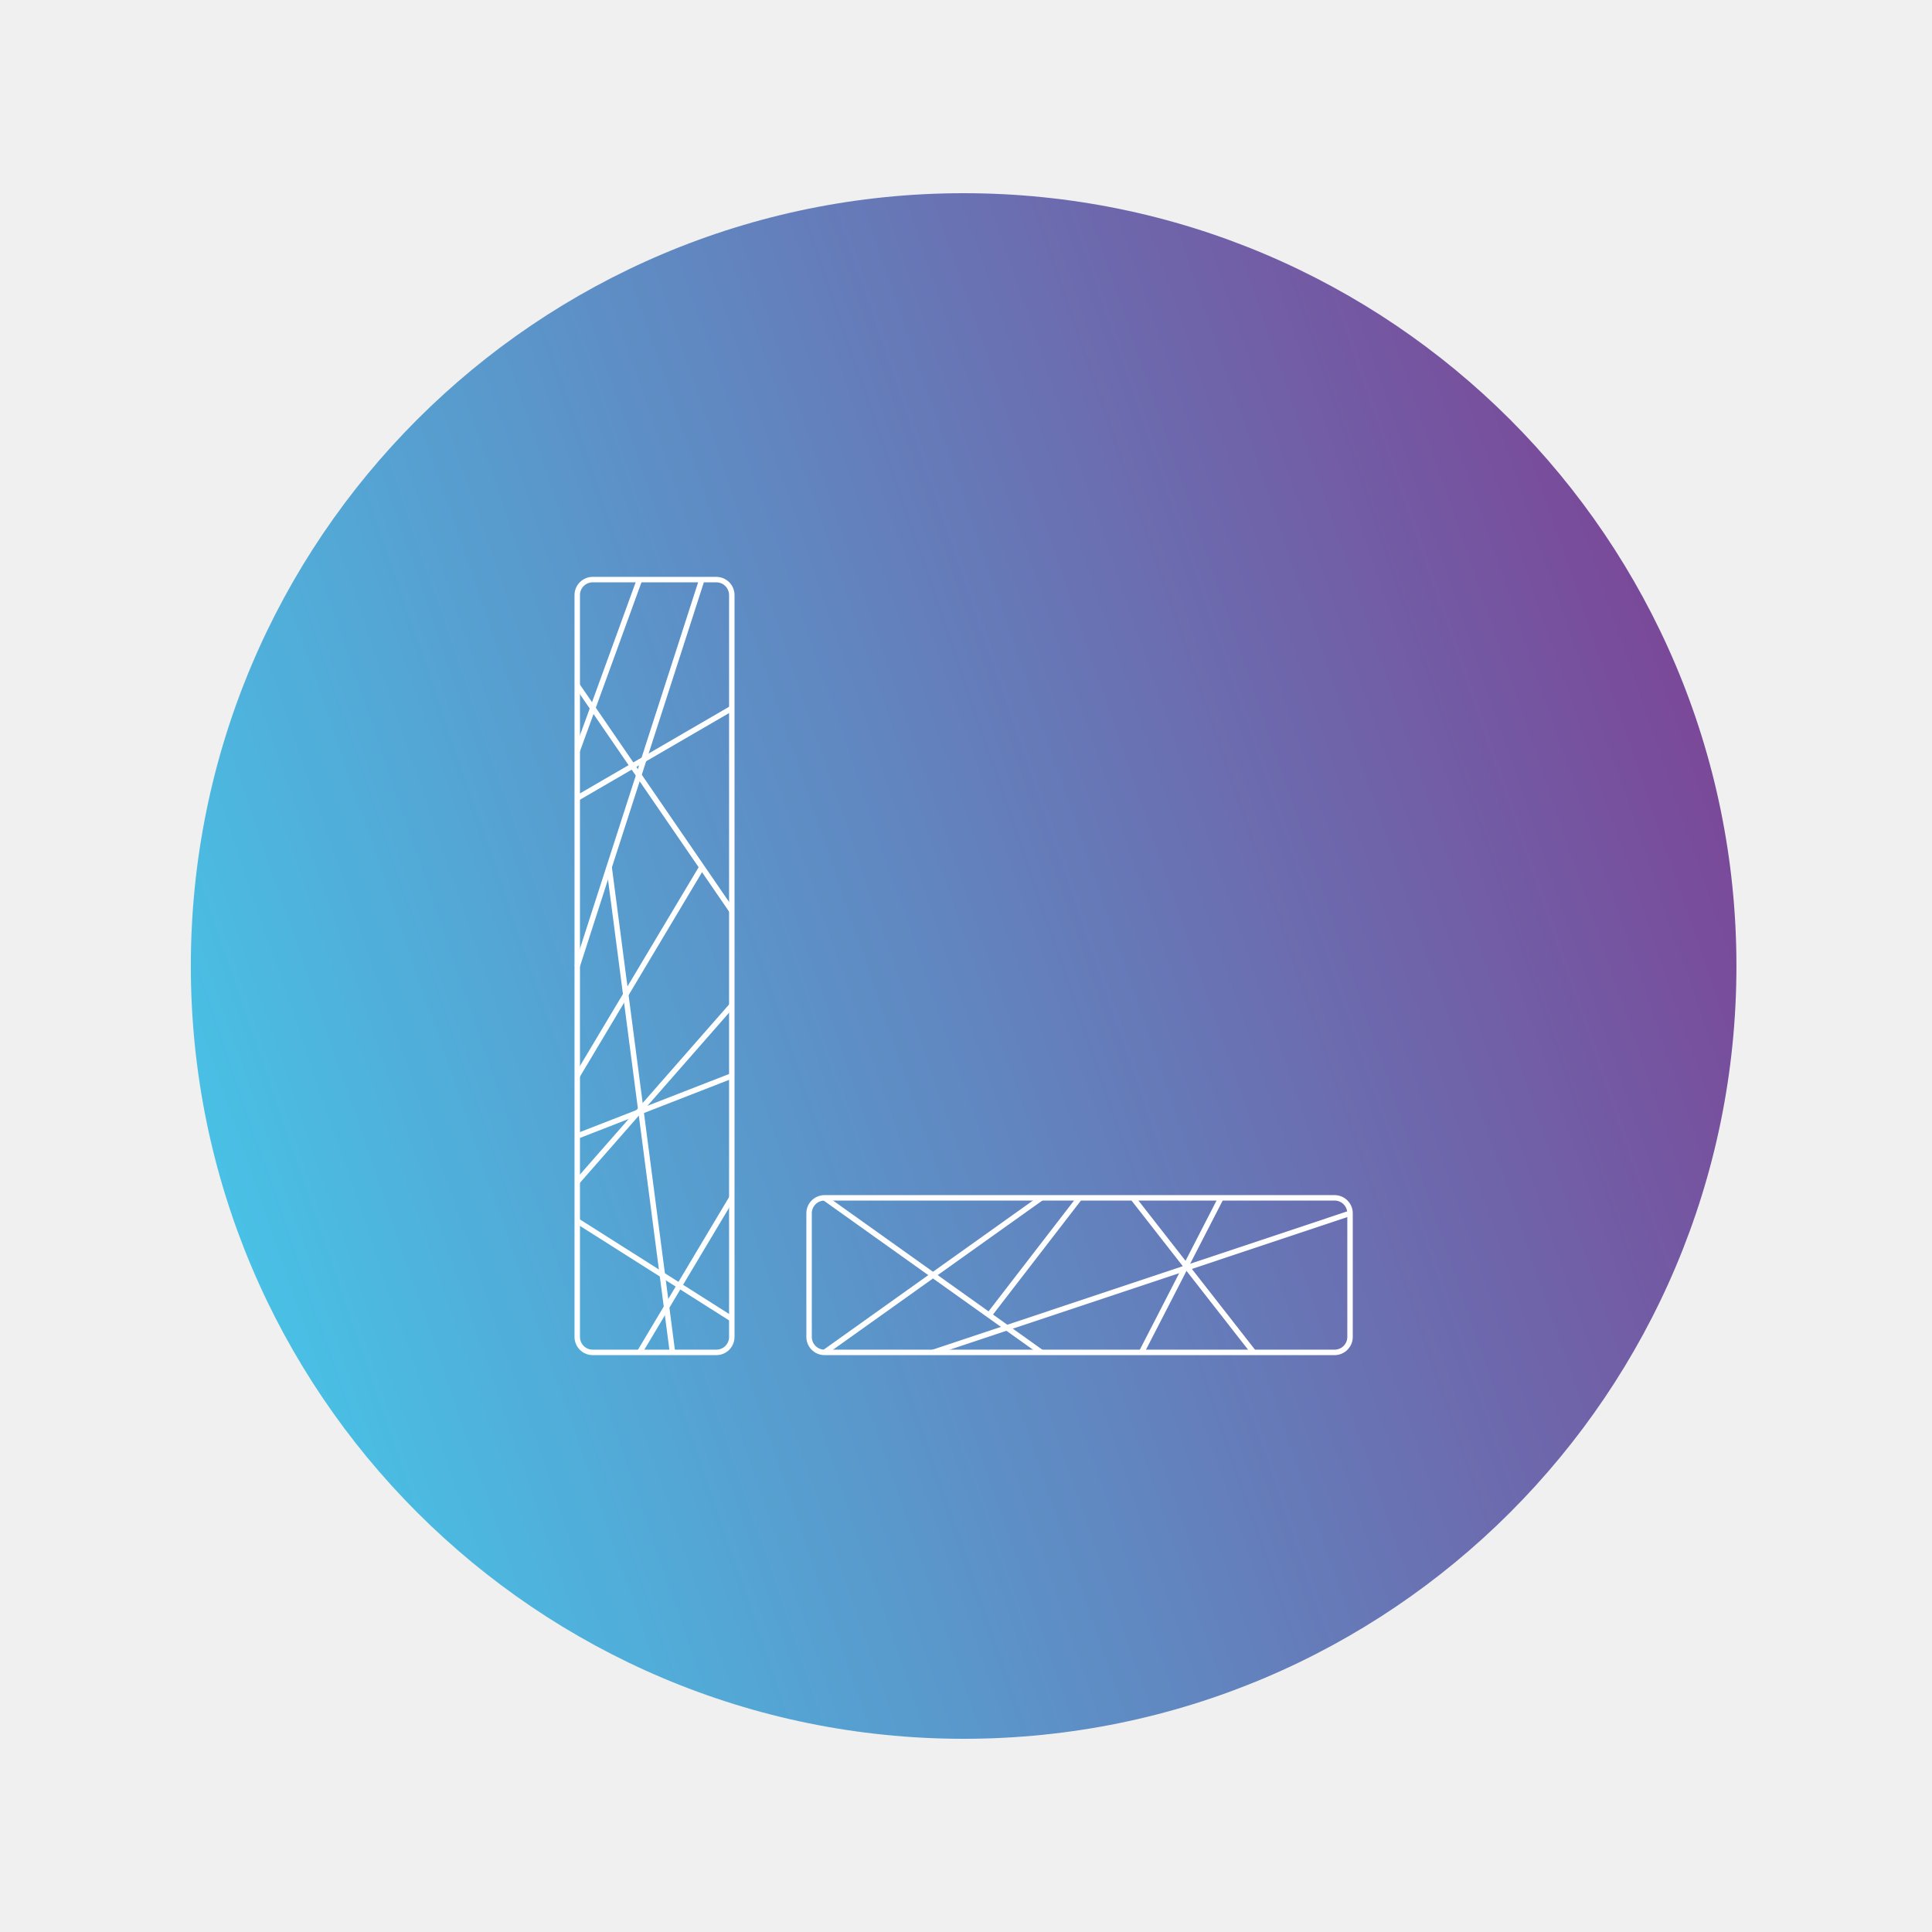
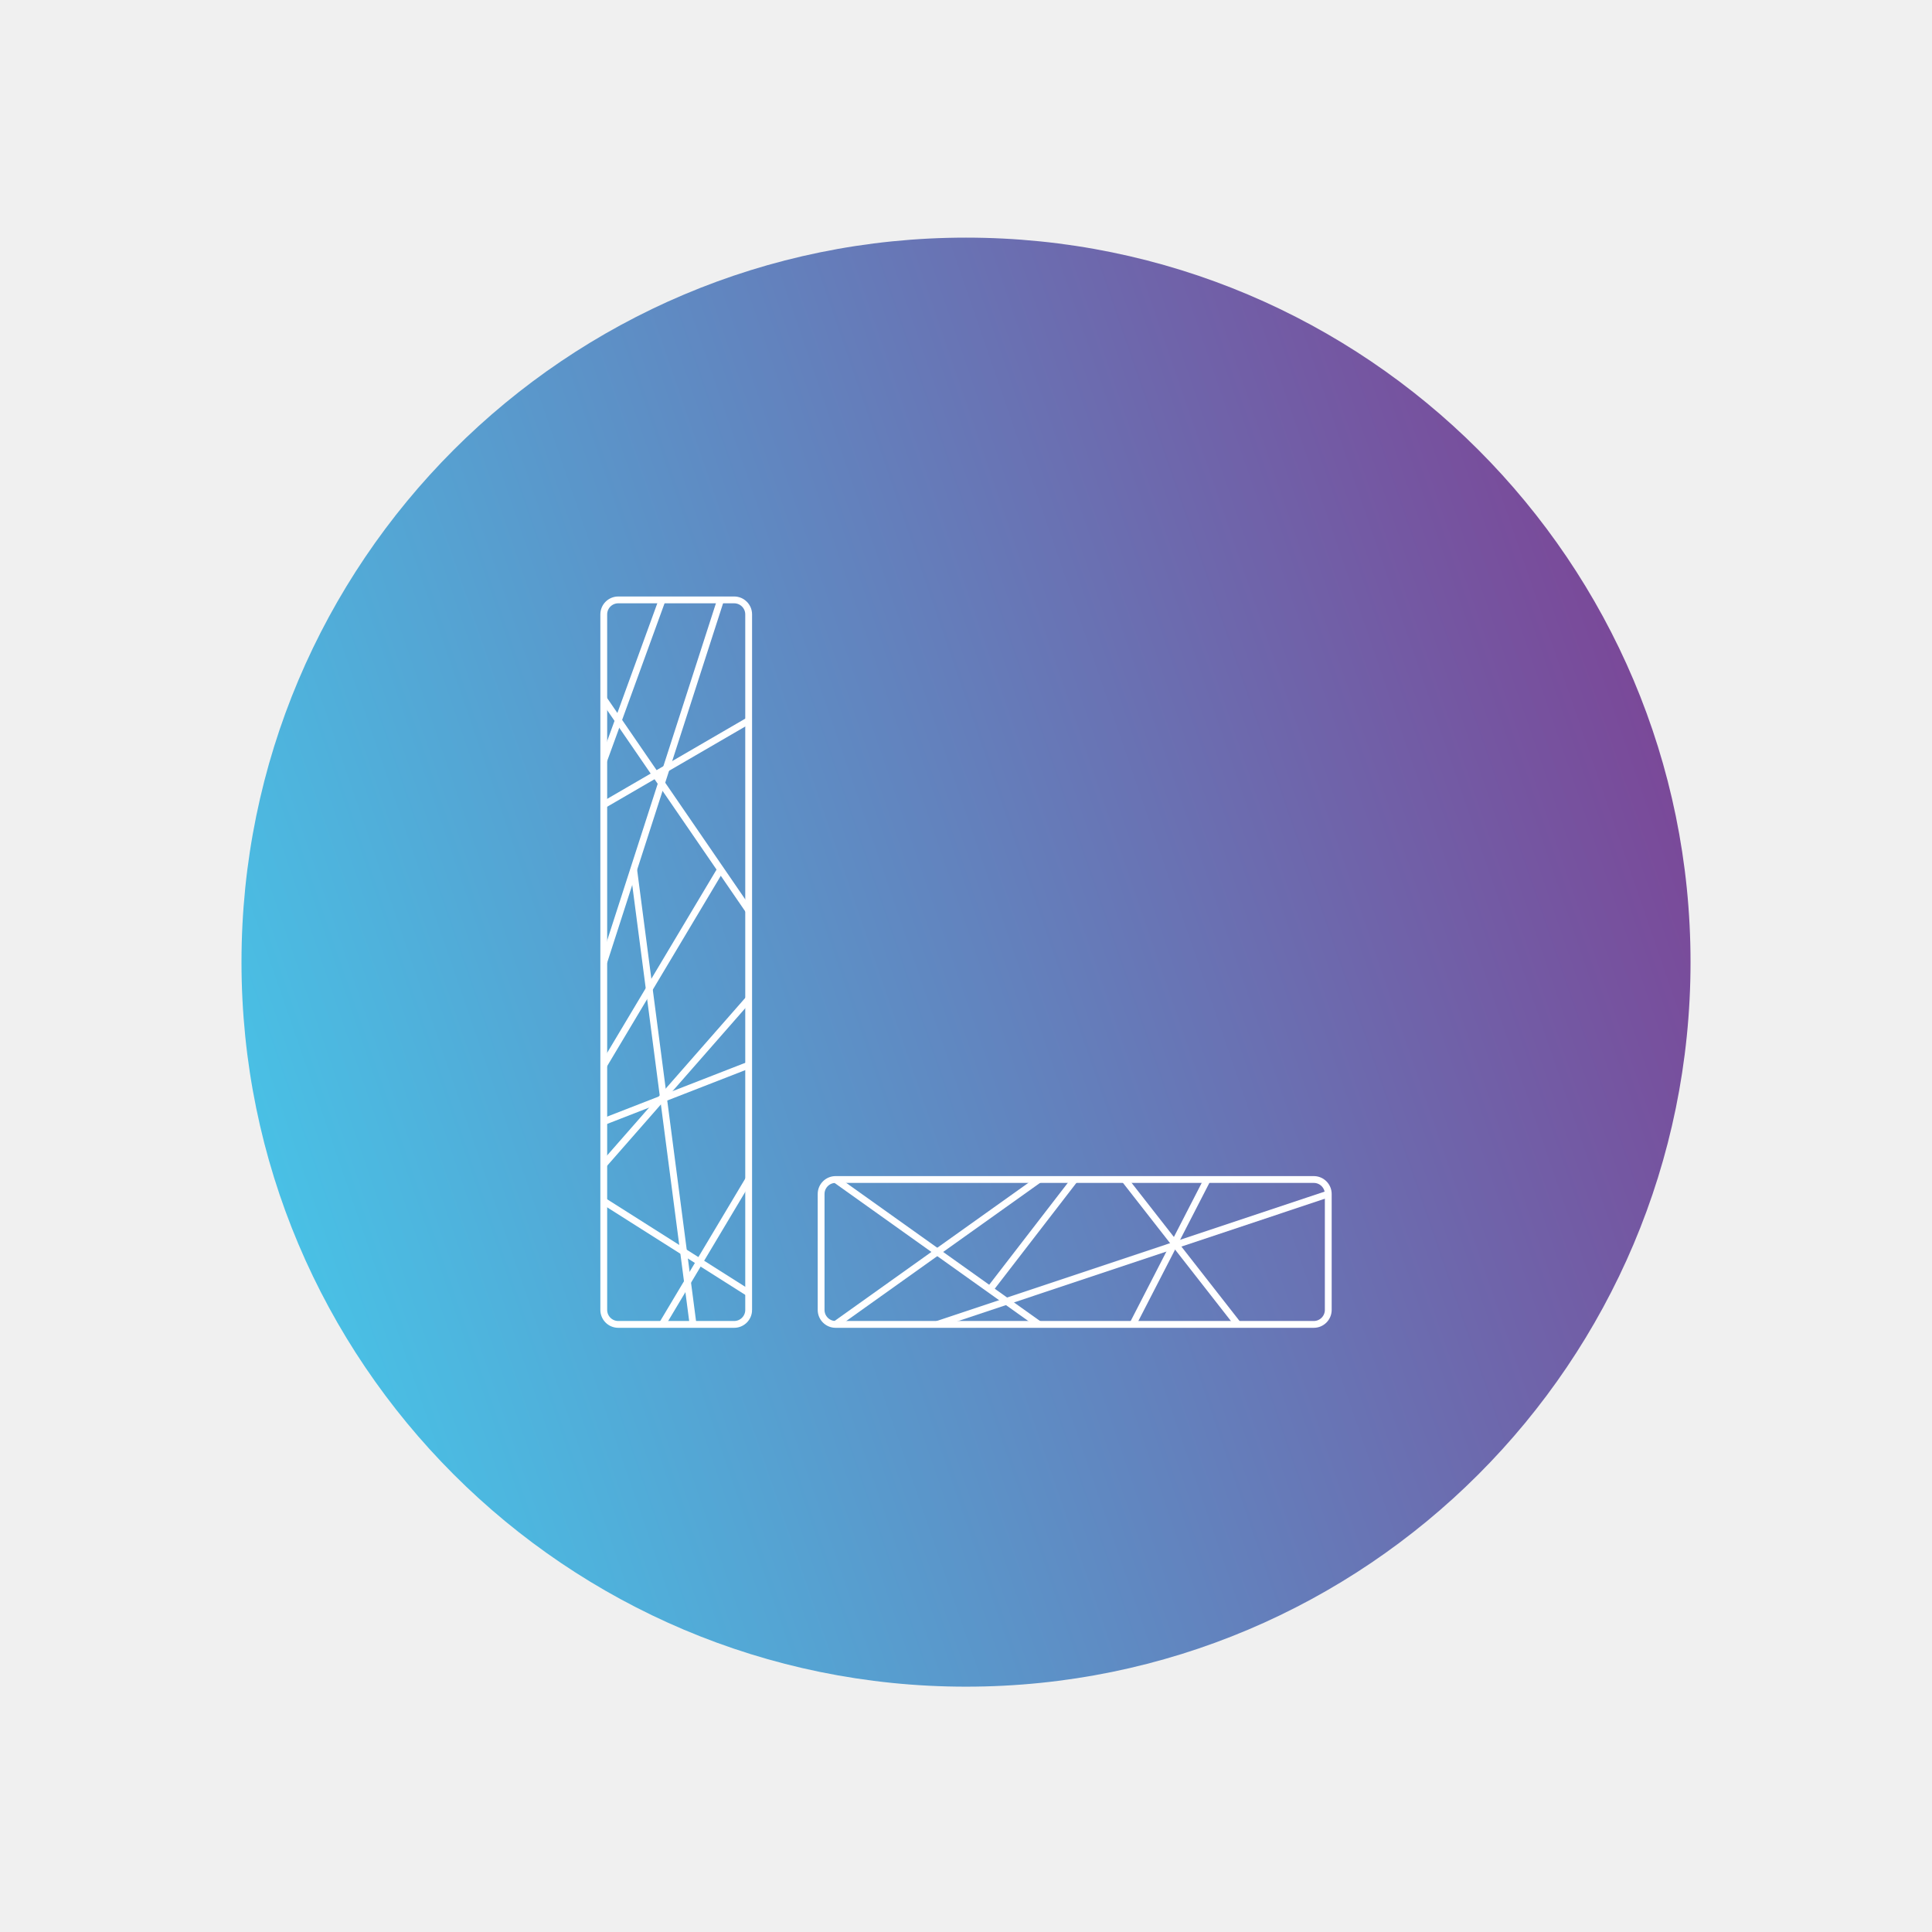
- <svg xmlns="http://www.w3.org/2000/svg" version="1.1" id="图层_1" x="0px" y="0px" width="354.33px" height="354.33px" viewBox="0 0 354.33 354.33" style="enable-background:new 0 0 354.33 354.33;" xml:space="preserve">
-   <linearGradient id="SVGID_1_" gradientUnits="userSpaceOnUse" x1="42.685" y1="223.321" x2="310.779" y2="131.009">
-     <stop offset="0" style="stop-color:#49C0E5" />
-     <stop offset="1" style="stop-color:#7A4999" />
-   </linearGradient>
-   <circle style="fill:url(#SVGID_1_);" cx="176.731" cy="177.165" r="141.732" />
+ <svg xmlns="http://www.w3.org/2000/svg" version="1.1" id="图层_1" x="0px" y="0px" width="283.46px" height="283.46px" viewBox="0 0 283.46 283.46" style="enable-background:new 0 0 283.46 283.46;" xml:space="preserve">
  <g>
+     <linearGradient id="SVGID_1_" gradientUnits="userSpaceOnUse" x1="41.196" y1="175.783" x2="242.268" y2="106.549">
+       <stop offset="0" style="stop-color:#49C0E5" />
+       <stop offset="1" style="stop-color:#7A4999" />
+     </linearGradient>
+     <circle style="fill:url(#SVGID_1_);" cx="141.732" cy="141.165" r="106.3" />
    <g>
-       <path style="fill:none;stroke:#FFFFFF;stroke-miterlimit:10;" d="M134.213,245.196c0,1.564-1.27,2.834-2.835,2.834h-22.677    c-1.565,0-2.835-1.27-2.835-2.834V109.134c0-1.565,1.27-2.835,2.835-2.835h22.677c1.565,0,2.835,1.27,2.835,2.835V245.196z" />
-       <path style="fill:none;stroke:#FFFFFF;stroke-miterlimit:10;" d="M247.598,245.196c0,1.564-1.27,2.834-2.834,2.834h-93.543    c-1.565,0-2.835-1.27-2.835-2.834v-22.678c0-1.565,1.27-2.834,2.835-2.834h93.543c1.564,0,2.834,1.269,2.834,2.834V245.196z" />
+       <g>
+         <path style="fill:none;stroke:#FFFFFF;stroke-miterlimit:10;" d="M109.843,192.188c0,1.173-0.952,2.126-2.126,2.126H90.709     c-1.174,0-2.126-0.953-2.126-2.126V90.142c0-1.174,0.952-2.126,2.126-2.126h17.007c1.174,0,2.126,0.952,2.126,2.126V192.188z" />
+         <path style="fill:none;stroke:#FFFFFF;stroke-miterlimit:10;" d="M194.881,192.188c0,1.173-0.952,2.126-2.125,2.126h-70.157     c-1.174,0-2.126-0.953-2.126-2.126V175.18c0-1.174,0.952-2.125,2.126-2.125h70.157c1.173,0,2.125,0.951,2.125,2.125V192.188z" />
+       </g>
+       <line style="fill:none;stroke:#FFFFFF;stroke-miterlimit:10;" x1="88.583" y1="102.58" x2="109.843" y2="133.568" />
+       <line style="fill:none;stroke:#FFFFFF;stroke-miterlimit:10;" x1="105.725" y1="88.016" x2="88.583" y2="141.164" />
+       <line style="fill:none;stroke:#FFFFFF;stroke-miterlimit:10;" x1="88.583" y1="164.557" x2="109.843" y2="156.277" />
+       <line style="fill:none;stroke:#FFFFFF;stroke-miterlimit:10;" x1="105.725" y1="127.567" x2="88.583" y2="156.277" />
+       <line style="fill:none;stroke:#FFFFFF;stroke-miterlimit:10;" x1="88.583" y1="176.233" x2="109.843" y2="189.706" />
+       <line style="fill:none;stroke:#FFFFFF;stroke-miterlimit:10;" x1="97.153" y1="194.314" x2="109.843" y2="173.055" />
+       <line style="fill:none;stroke:#FFFFFF;stroke-miterlimit:10;" x1="88.583" y1="170.844" x2="109.843" y2="146.593" />
+       <line style="fill:none;stroke:#FFFFFF;stroke-miterlimit:10;" x1="92.968" y1="127.567" x2="101.683" y2="194.314" />
+       <line style="fill:none;stroke:#FFFFFF;stroke-miterlimit:10;" x1="97.153" y1="88.016" x2="88.583" y2="111.563" />
+       <line style="fill:none;stroke:#FFFFFF;stroke-miterlimit:10;" x1="122.599" y1="194.314" x2="152.431" y2="173.055" />
+       <line style="fill:none;stroke:#FFFFFF;stroke-miterlimit:10;" x1="122.599" y1="173.055" x2="152.431" y2="194.314" />
+       <line style="fill:none;stroke:#FFFFFF;stroke-miterlimit:10;" x1="165.006" y1="173.055" x2="181.623" y2="194.314" />
+       <line style="fill:none;stroke:#FFFFFF;stroke-miterlimit:10;" x1="145.234" y1="189.186" x2="157.677" y2="173.055" />
+       <line style="fill:none;stroke:#FFFFFF;stroke-miterlimit:10;" x1="194.881" y1="175.18" x2="137.515" y2="194.314" />
+       <line style="fill:none;stroke:#FFFFFF;stroke-miterlimit:10;" x1="166.198" y1="194.314" x2="177.132" y2="173.055" />
+       <line style="fill:none;stroke:#FFFFFF;stroke-miterlimit:10;" x1="109.843" y1="105.725" x2="88.583" y2="118.075" />
    </g>
-     <line style="fill:none;stroke:#FFFFFF;stroke-miterlimit:10;" x1="105.866" y1="125.719" x2="134.213" y2="167.036" />
-     <line style="fill:none;stroke:#FFFFFF;stroke-miterlimit:10;" x1="128.723" y1="106.299" x2="105.866" y2="177.164" />
-     <line style="fill:none;stroke:#FFFFFF;stroke-miterlimit:10;" x1="105.866" y1="208.354" x2="134.213" y2="197.315" />
-     <line style="fill:none;stroke:#FFFFFF;stroke-miterlimit:10;" x1="128.723" y1="159.034" x2="105.866" y2="197.315" />
-     <line style="fill:none;stroke:#FFFFFF;stroke-miterlimit:10;" x1="105.866" y1="223.923" x2="134.213" y2="241.887" />
-     <line style="fill:none;stroke:#FFFFFF;stroke-miterlimit:10;" x1="117.294" y1="248.03" x2="134.213" y2="219.685" />
-     <line style="fill:none;stroke:#FFFFFF;stroke-miterlimit:10;" x1="105.866" y1="216.737" x2="134.213" y2="184.402" />
-     <line style="fill:none;stroke:#FFFFFF;stroke-miterlimit:10;" x1="111.714" y1="159.034" x2="123.333" y2="248.03" />
-     <line style="fill:none;stroke:#FFFFFF;stroke-miterlimit:10;" x1="117.294" y1="106.299" x2="105.866" y2="137.695" />
-     <line style="fill:none;stroke:#FFFFFF;stroke-miterlimit:10;" x1="151.221" y1="248.03" x2="190.997" y2="219.685" />
-     <line style="fill:none;stroke:#FFFFFF;stroke-miterlimit:10;" x1="151.221" y1="219.685" x2="190.997" y2="248.03" />
-     <line style="fill:none;stroke:#FFFFFF;stroke-miterlimit:10;" x1="207.764" y1="219.685" x2="229.92" y2="248.03" />
-     <line style="fill:none;stroke:#FFFFFF;stroke-miterlimit:10;" x1="181.402" y1="241.192" x2="197.992" y2="219.685" />
-     <line style="fill:none;stroke:#FFFFFF;stroke-miterlimit:10;" x1="247.598" y1="222.519" x2="171.109" y2="248.03" />
-     <line style="fill:none;stroke:#FFFFFF;stroke-miterlimit:10;" x1="209.354" y1="248.03" x2="223.932" y2="219.685" />
-     <line style="fill:none;stroke:#FFFFFF;stroke-miterlimit:10;" x1="134.213" y1="129.911" x2="105.866" y2="146.378" />
  </g>
</svg>
